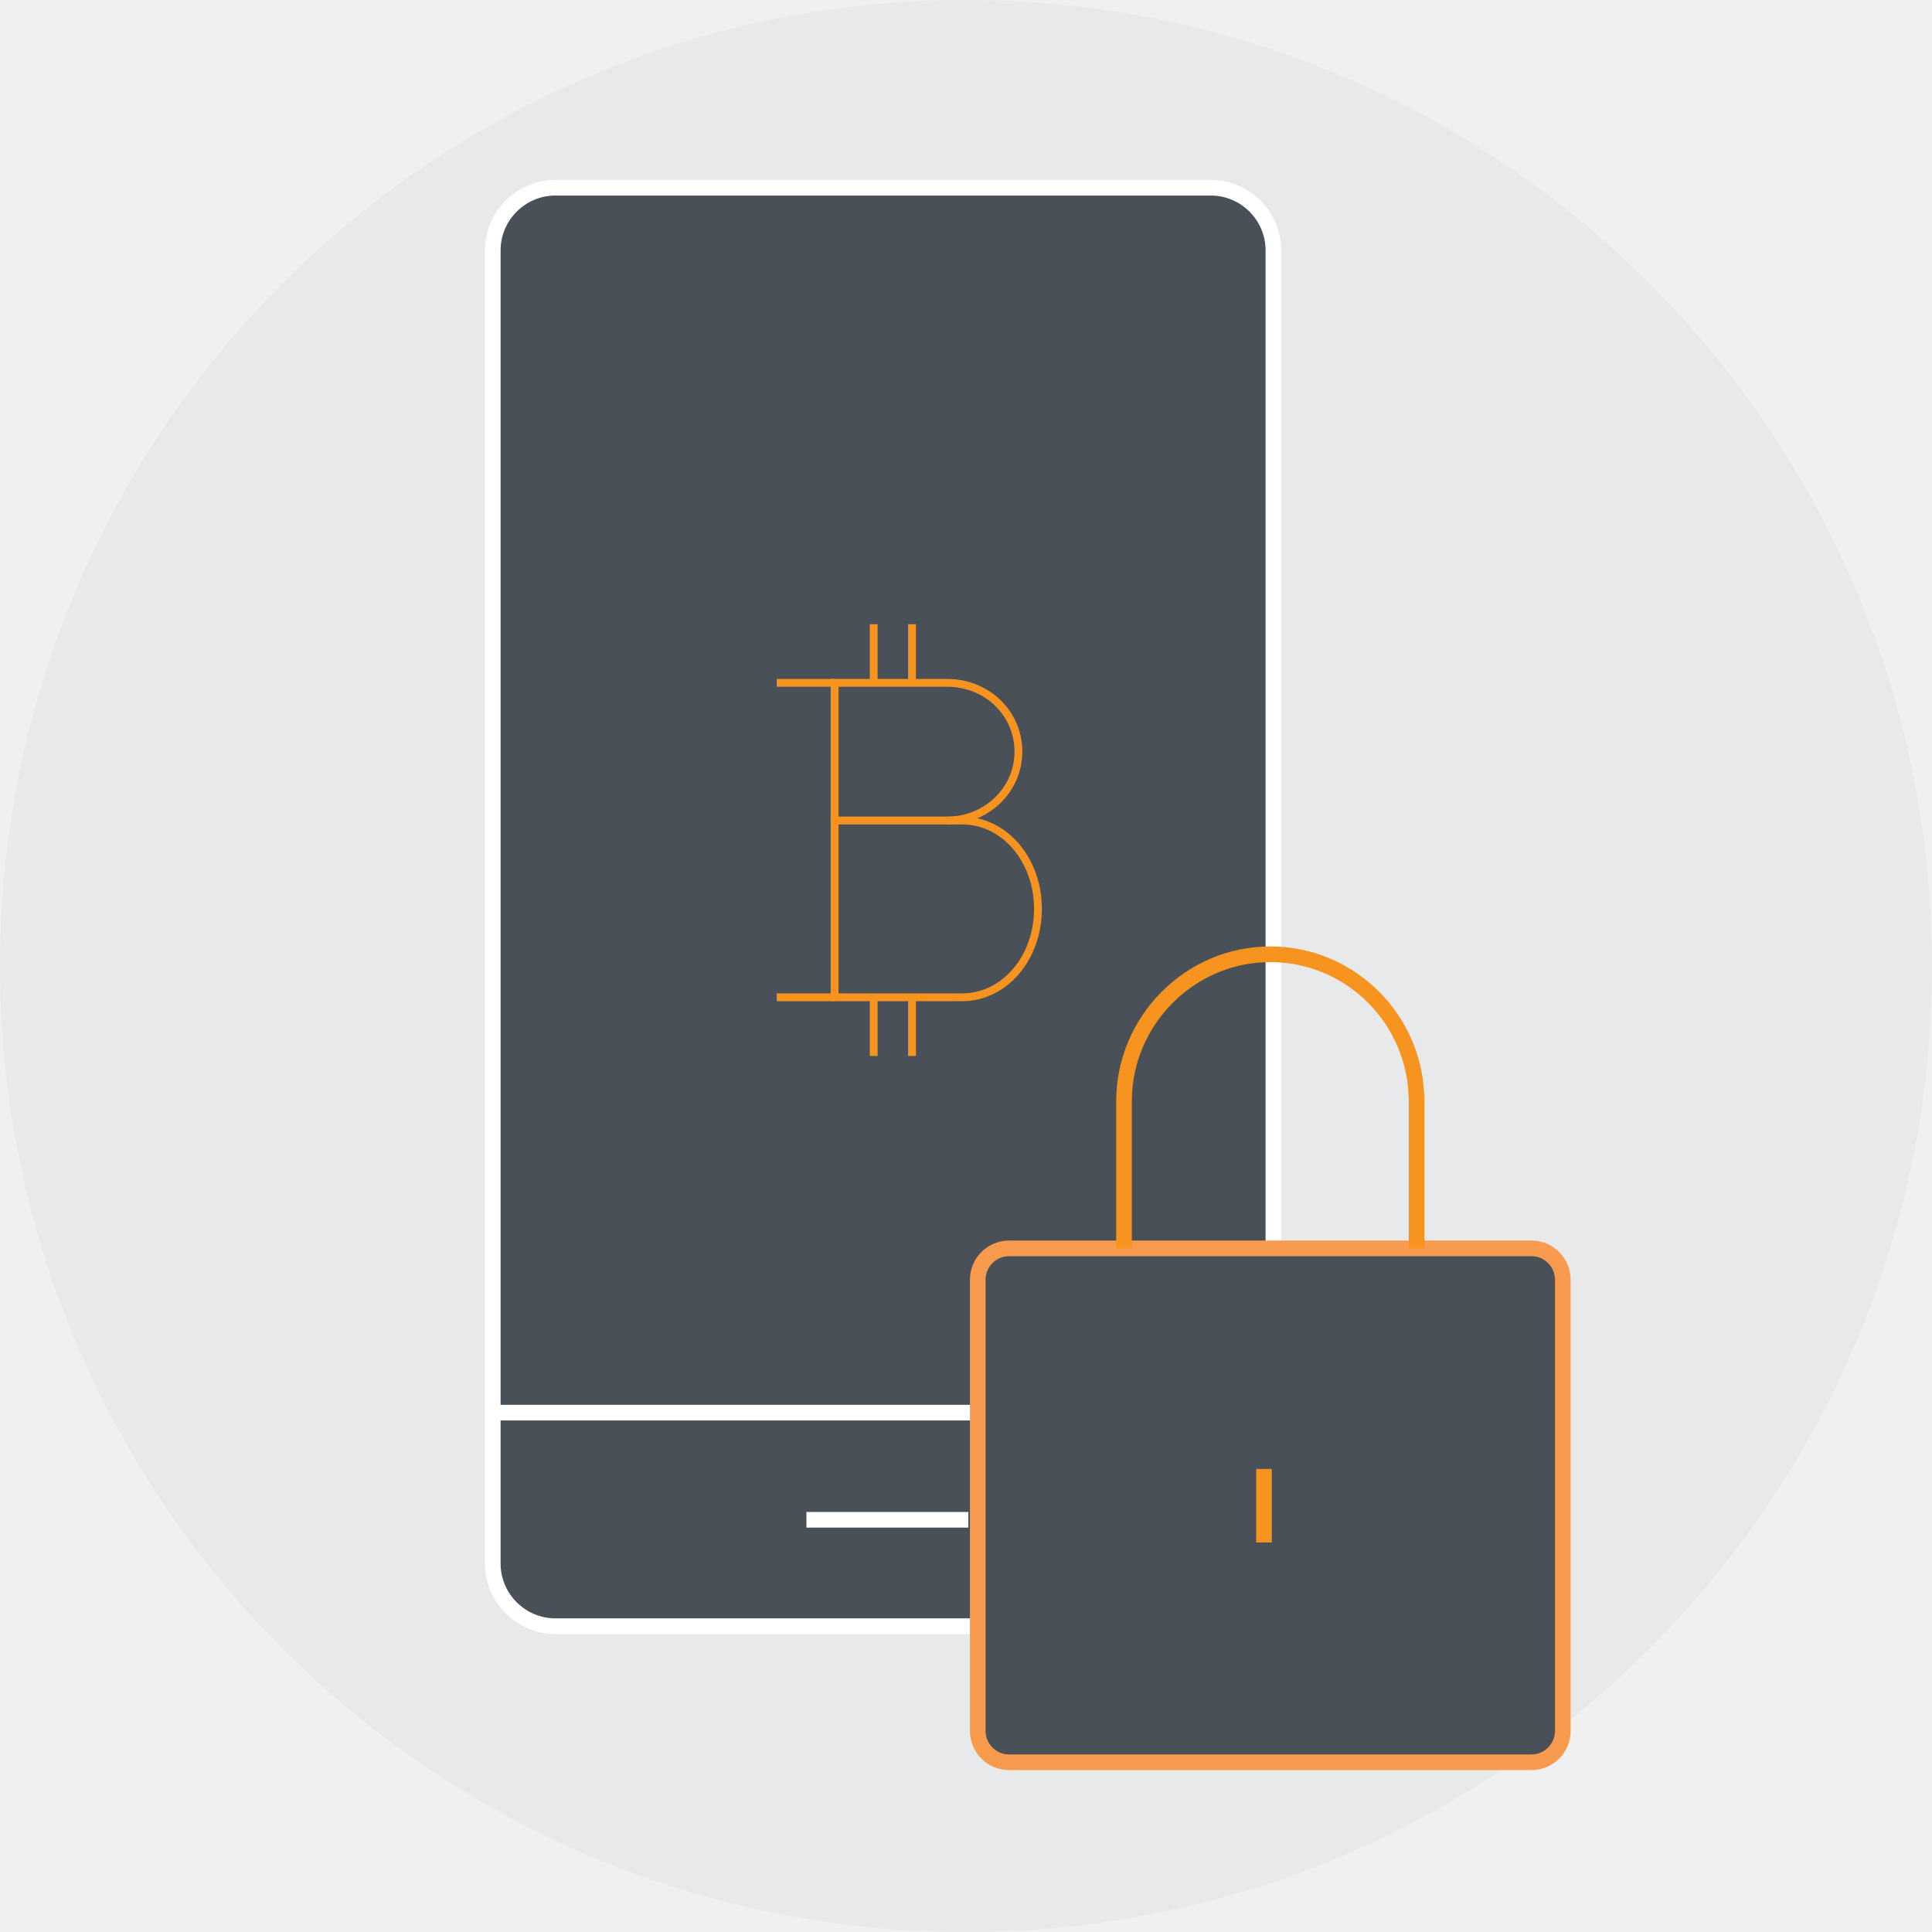
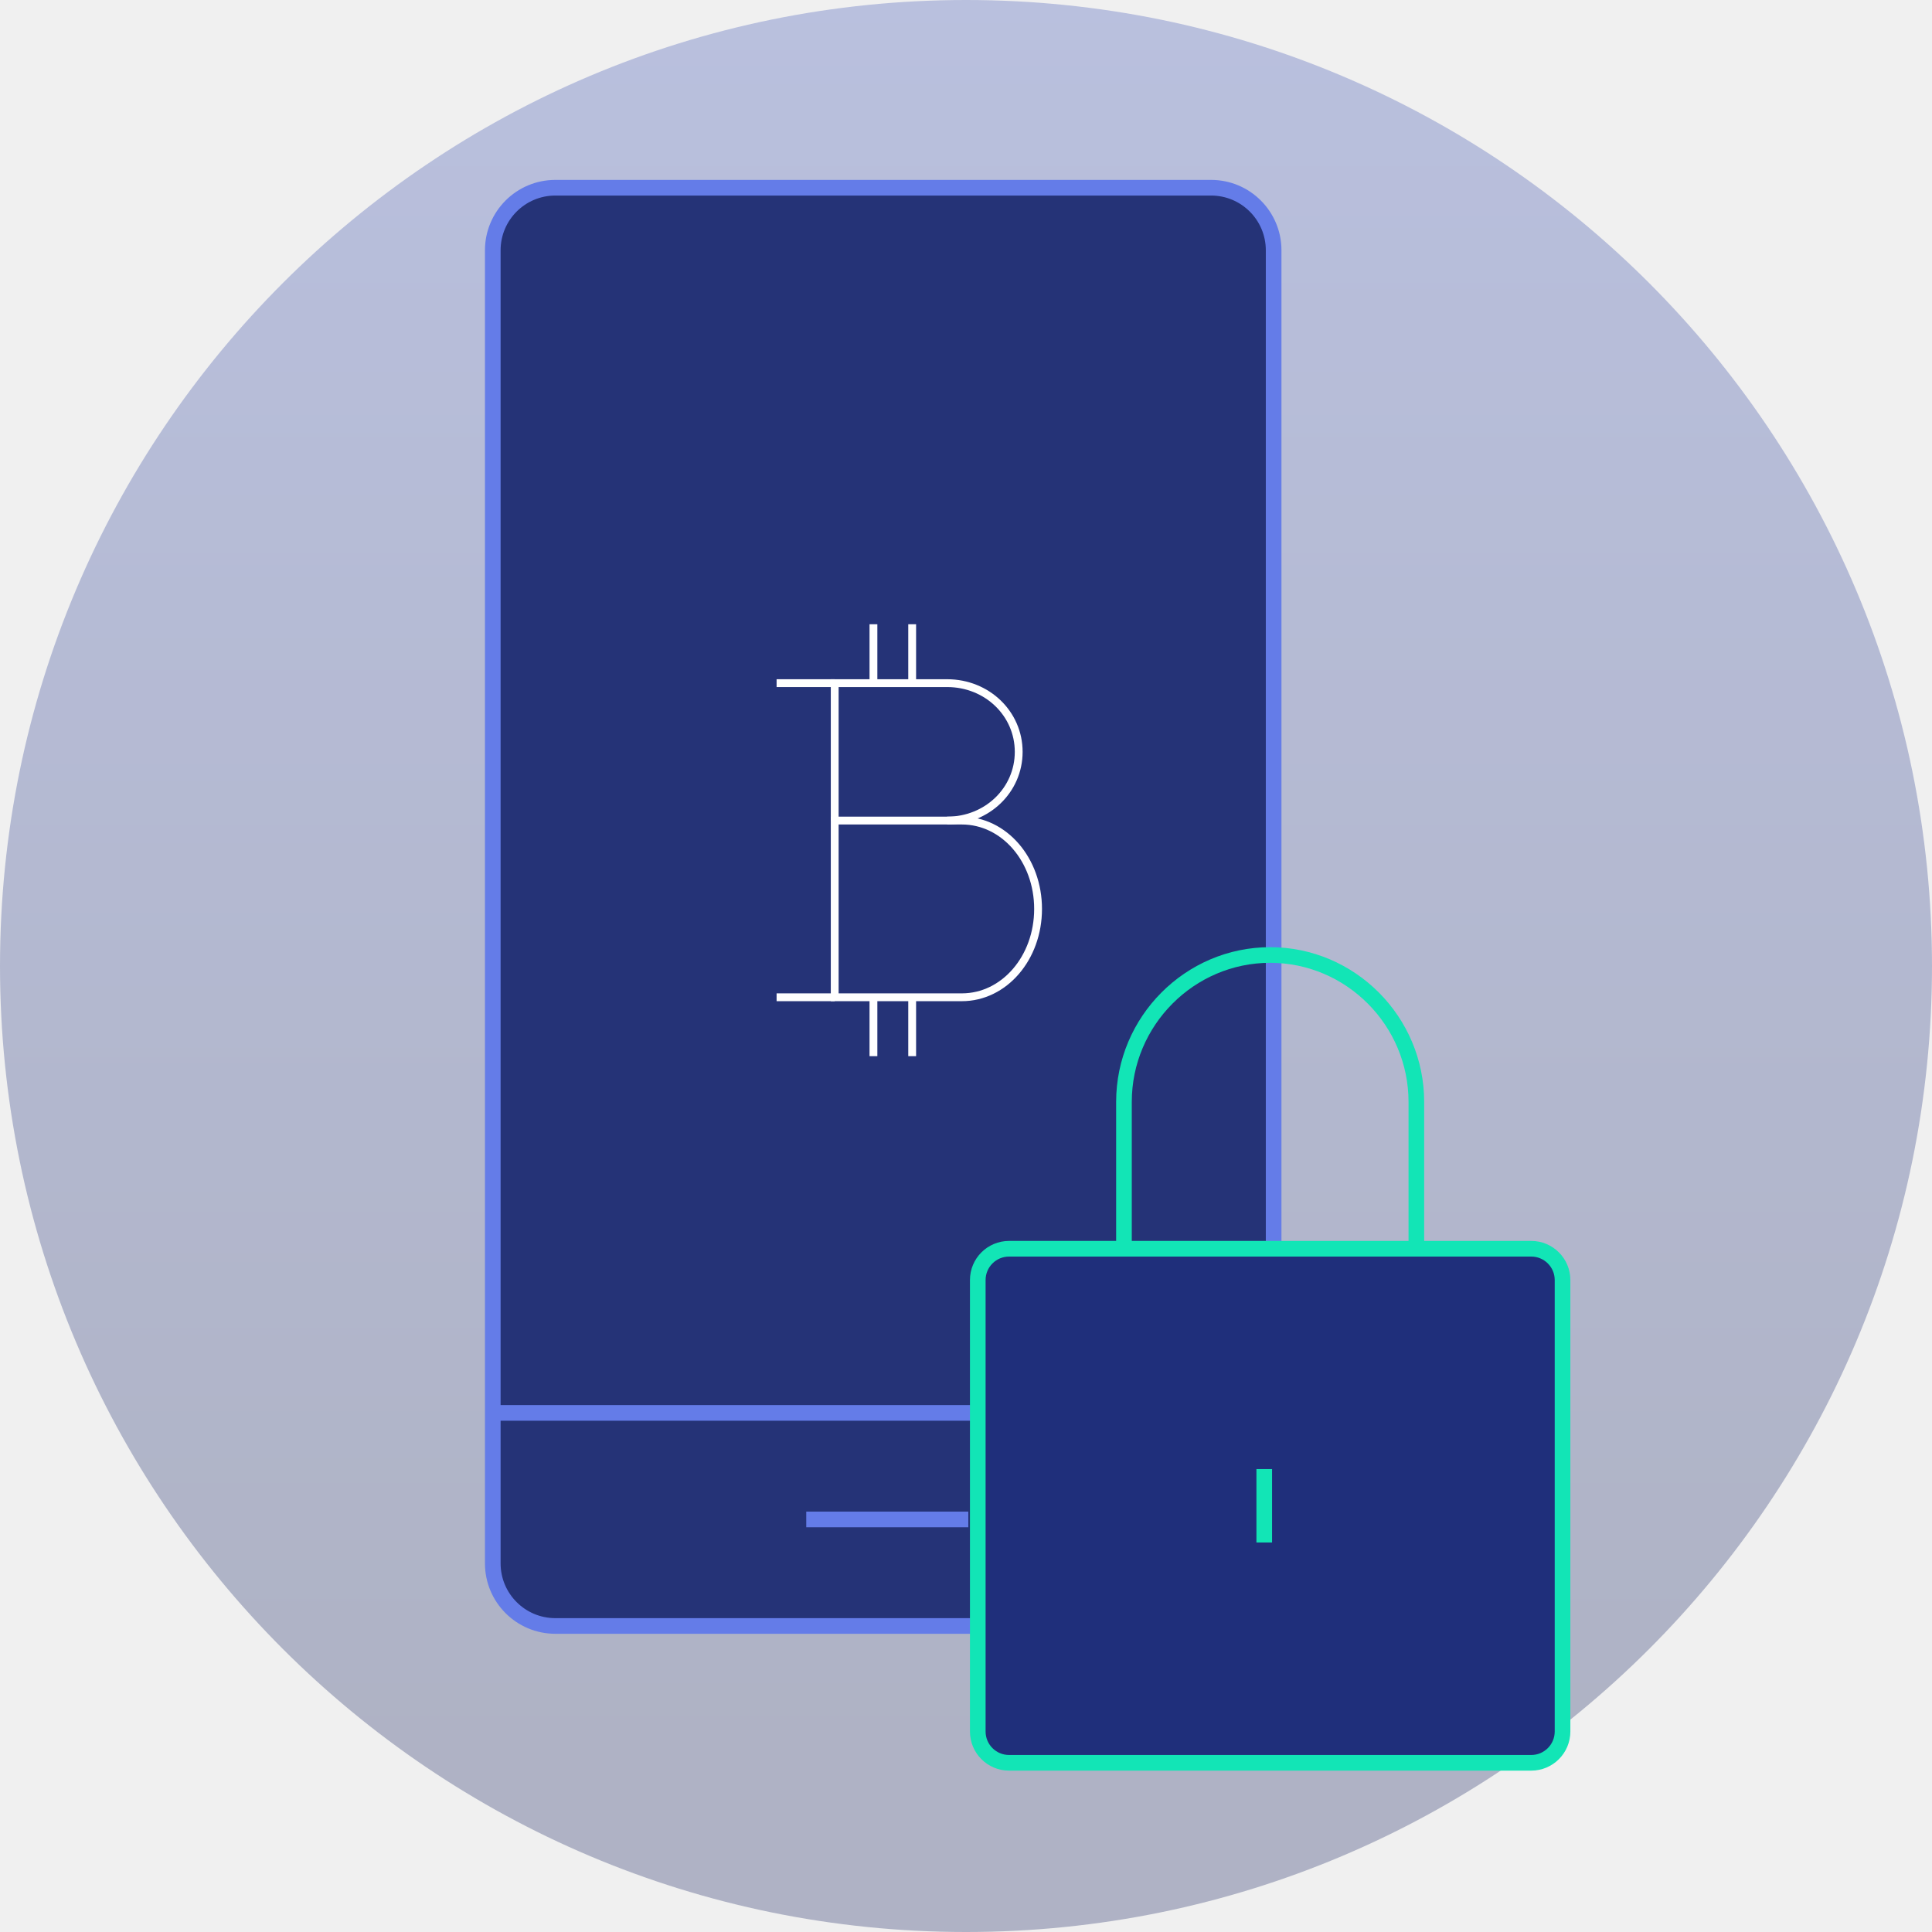
- <svg xmlns="http://www.w3.org/2000/svg" version="1.1" id="Layer_1" x="0px" y="0px" viewBox="0 0 247 247" style="enable-background:new 0 0 247 247;" xml:space="preserve">
-   <style type="text/css">
- 	.st0{opacity:0.5;fill:#DEE2E6;enable-background:new    ;}
- 	.st1{fill:#495057;}
- 	.st2{fill:none;stroke:#FFFFFF;stroke-width:2;}
- 	.st3{fill:none;stroke:#FFFFFF;stroke-width:2;stroke-linecap:square;}
- 	.st4{fill:none;stroke:#F79420;}
- 	.st5{fill:#495057;stroke:#F79420;stroke-miterlimit:10;}
- 	.st6{fill:none;stroke:#F89B4F;stroke-width:2;}
- 	.st7{fill:none;stroke:#F79420;stroke-width:2;}
- 	.st8{fill:none;}
- </style>
-   <g>
-     <path class="st0" d="M123.5,0C55.3,0,0,55.3,0,123.5S55.3,247,123.5,247S247,191.7,247,123.5S191.7,0,123.5,0" />
-     <path class="st1" d="M71,24h83.8c4.4,0,8,3.6,8,8v167.9c0,4.4-3.6,8-8,8H71c-4.4,0-8-3.6-8-8V32C63,27.6,66.6,24,71,24z" />
-     <path class="st2" d="M71,24h83.8c4.4,0,8,3.6,8,8v167.9c0,4.4-3.6,8-8,8H71c-4.4,0-8-3.6-8-8V32C63,27.6,66.6,24,71,24z" />
-     <line class="st3" x1="63.5" y1="180.6" x2="162.3" y2="180.6" />
-     <line class="st3" x1="104.1" y1="194.3" x2="122.8" y2="194.3" />
-     <line class="st4" x1="111.7" y1="79.8" x2="111.7" y2="87.3" />
-     <line class="st4" x1="116.6" y1="79.8" x2="116.6" y2="87.3" />
-     <line class="st4" x1="111.7" y1="127.5" x2="111.7" y2="135" />
-     <line class="st4" x1="116.6" y1="127.5" x2="116.6" y2="135" />
-     <line class="st4" x1="99.3" y1="127.5" x2="106.7" y2="127.5" />
-     <line class="st4" x1="99.3" y1="87.3" x2="106.7" y2="87.3" />
-     <path class="st4" d="M106.7,104.9V87.3h14.4c5.1,0,9.1,3.9,9.1,8.8s-4.1,8.8-9.1,8.8" />
-     <path class="st4" d="M106.7,127.5v-22.6H123c5.4,0,9.7,5,9.7,11.3s-4.3,11.3-9.7,11.3C123,127.5,106.7,127.5,106.7,127.5z" />
-     <path class="st5" d="M129,159.6h66.8c2.2,0,4,1.8,4,4v57.7c0,2.2-1.8,4-4,4H129c-2.2,0-4-1.8-4-4v-57.7   C125,161.4,126.8,159.6,129,159.6z" />
-     <path class="st6" d="M129,159.6h66.8c2.2,0,4,1.8,4,4v57.7c0,2.2-1.8,4-4,4H129c-2.2,0-4-1.8-4-4v-57.7   C125,161.4,126.8,159.6,129,159.6z" />
-     <path class="st7" d="M143.7,159.6v-18.8c0-10.3,8.4-18.8,18.7-18.8s18.7,8.4,18.7,18.8v18.8" />
-     <line class="st8" x1="161.6" y1="187.8" x2="161.6" y2="197.2" />
-     <line class="st7" x1="161.6" y1="187.8" x2="161.6" y2="197.2" />
+ <svg xmlns="http://www.w3.org/2000/svg" width="247px" height="247px" viewBox="0 0 247 247" version="1.1">
+   <defs>
+     <linearGradient x1="50%" y1="0%" x2="50%" y2="89.467%" id="linearGradient-1">
+       <stop stop-color="#3950B5" offset="0%" />
+       <stop stop-color="#162360" offset="100%" />
+     </linearGradient>
+   </defs>
+   <g id="Onboarding" stroke="none" stroke-width="1" fill="none" fill-rule="evenodd">
+     <g id="0.2.3---Tour-3" transform="translate(-64, -210)">
+       <g id="bg-3" transform="translate(64, 210)">
+         <path d="M123.5,247 C191.707,247 247,191.707 247,123.5 C247,55.293 191.707,1.42108547e-14 123.5,1.42108547e-14 C55.293,1.42108547e-14 1.42108547e-14,55.293 1.42108547e-14,123.5 C1.42108547e-14,191.707 55.293,247 123.5,247 Z" id="Oval-2" fill="url(#linearGradient-1)" opacity="0.3" />
+         <rect id="Combined-Shape" stroke="#647CE8" stroke-width="2" fill="#253377" x="63" y="24" width="99.831" height="183.875" rx="8" />
+         <path d="M63.52,180.635 L162.311,180.635" id="Line" stroke="#647CE8" stroke-width="2" stroke-linecap="square" />
+         <path d="M104.076,194.255 L122.795,194.255" id="Line" stroke="#647CE8" stroke-width="2" stroke-linecap="square" />
+         <g id="Group-4" transform="translate(90, 76)" stroke="#FFFFFF">
+           <g id="top-up">
+             <g id="shopping-48px-outline_bitcoin" transform="translate(8.666667, 3.180606)">
+               <g id="Group" transform="translate(0.619048, 0.627502)">
+                 <path d="M12.381,0 L12.381,7.53" id="Shape" />
+                 <path d="M17.333,0 L17.333,7.53" id="Shape" />
+                 <path d="M12.381,47.69 L12.381,55.22" id="Shape" />
+                 <path d="M17.333,47.69 L17.333,55.22" id="Shape" />
+                 <path d="M0,47.69 L7.429,47.69" id="Shape-Copy" />
+                 <path d="M0,7.53 L7.429,7.53" id="Shape-Copy-2" />
+                 <path d="M7.429,25.1 L7.429,7.53 L21.804,7.53 C26.901,7.53 30.952,11.421 30.952,16.315 C30.952,21.21 26.901,25.1 21.804,25.1" id="Shape" />
+                 <path d="M7.429,47.69 L7.429,25.1 L23.679,25.1 C29.095,25.1 33.429,30.12 33.429,36.395 C33.429,42.67 29.095,47.69 23.679,47.69 L7.429,47.69 Z" id="Shape" />
+               </g>
+             </g>
+           </g>
+         </g>
+         <g id="Group-3" transform="translate(125, 122)" stroke="#12E5B6" stroke-width="2">
+           <rect id="Rectangle-path" fill="#1F2F7B" x="0.005" y="37.648" width="74.76" height="65.721" rx="4" />
+           <path d="M18.695,37.648 L18.695,18.871 C18.695,8.543 27.106,0.093 37.385,0.093 L37.385,0.093 C47.665,0.093 56.076,8.543 56.076,18.871 L56.076,37.648" id="Shape" />
+           <path d="M36.63,65.815 L36.63,75.203" id="Shape" fill="#F9F9F9" />
+         </g>
+       </g>
+     </g>
  </g>
</svg>
